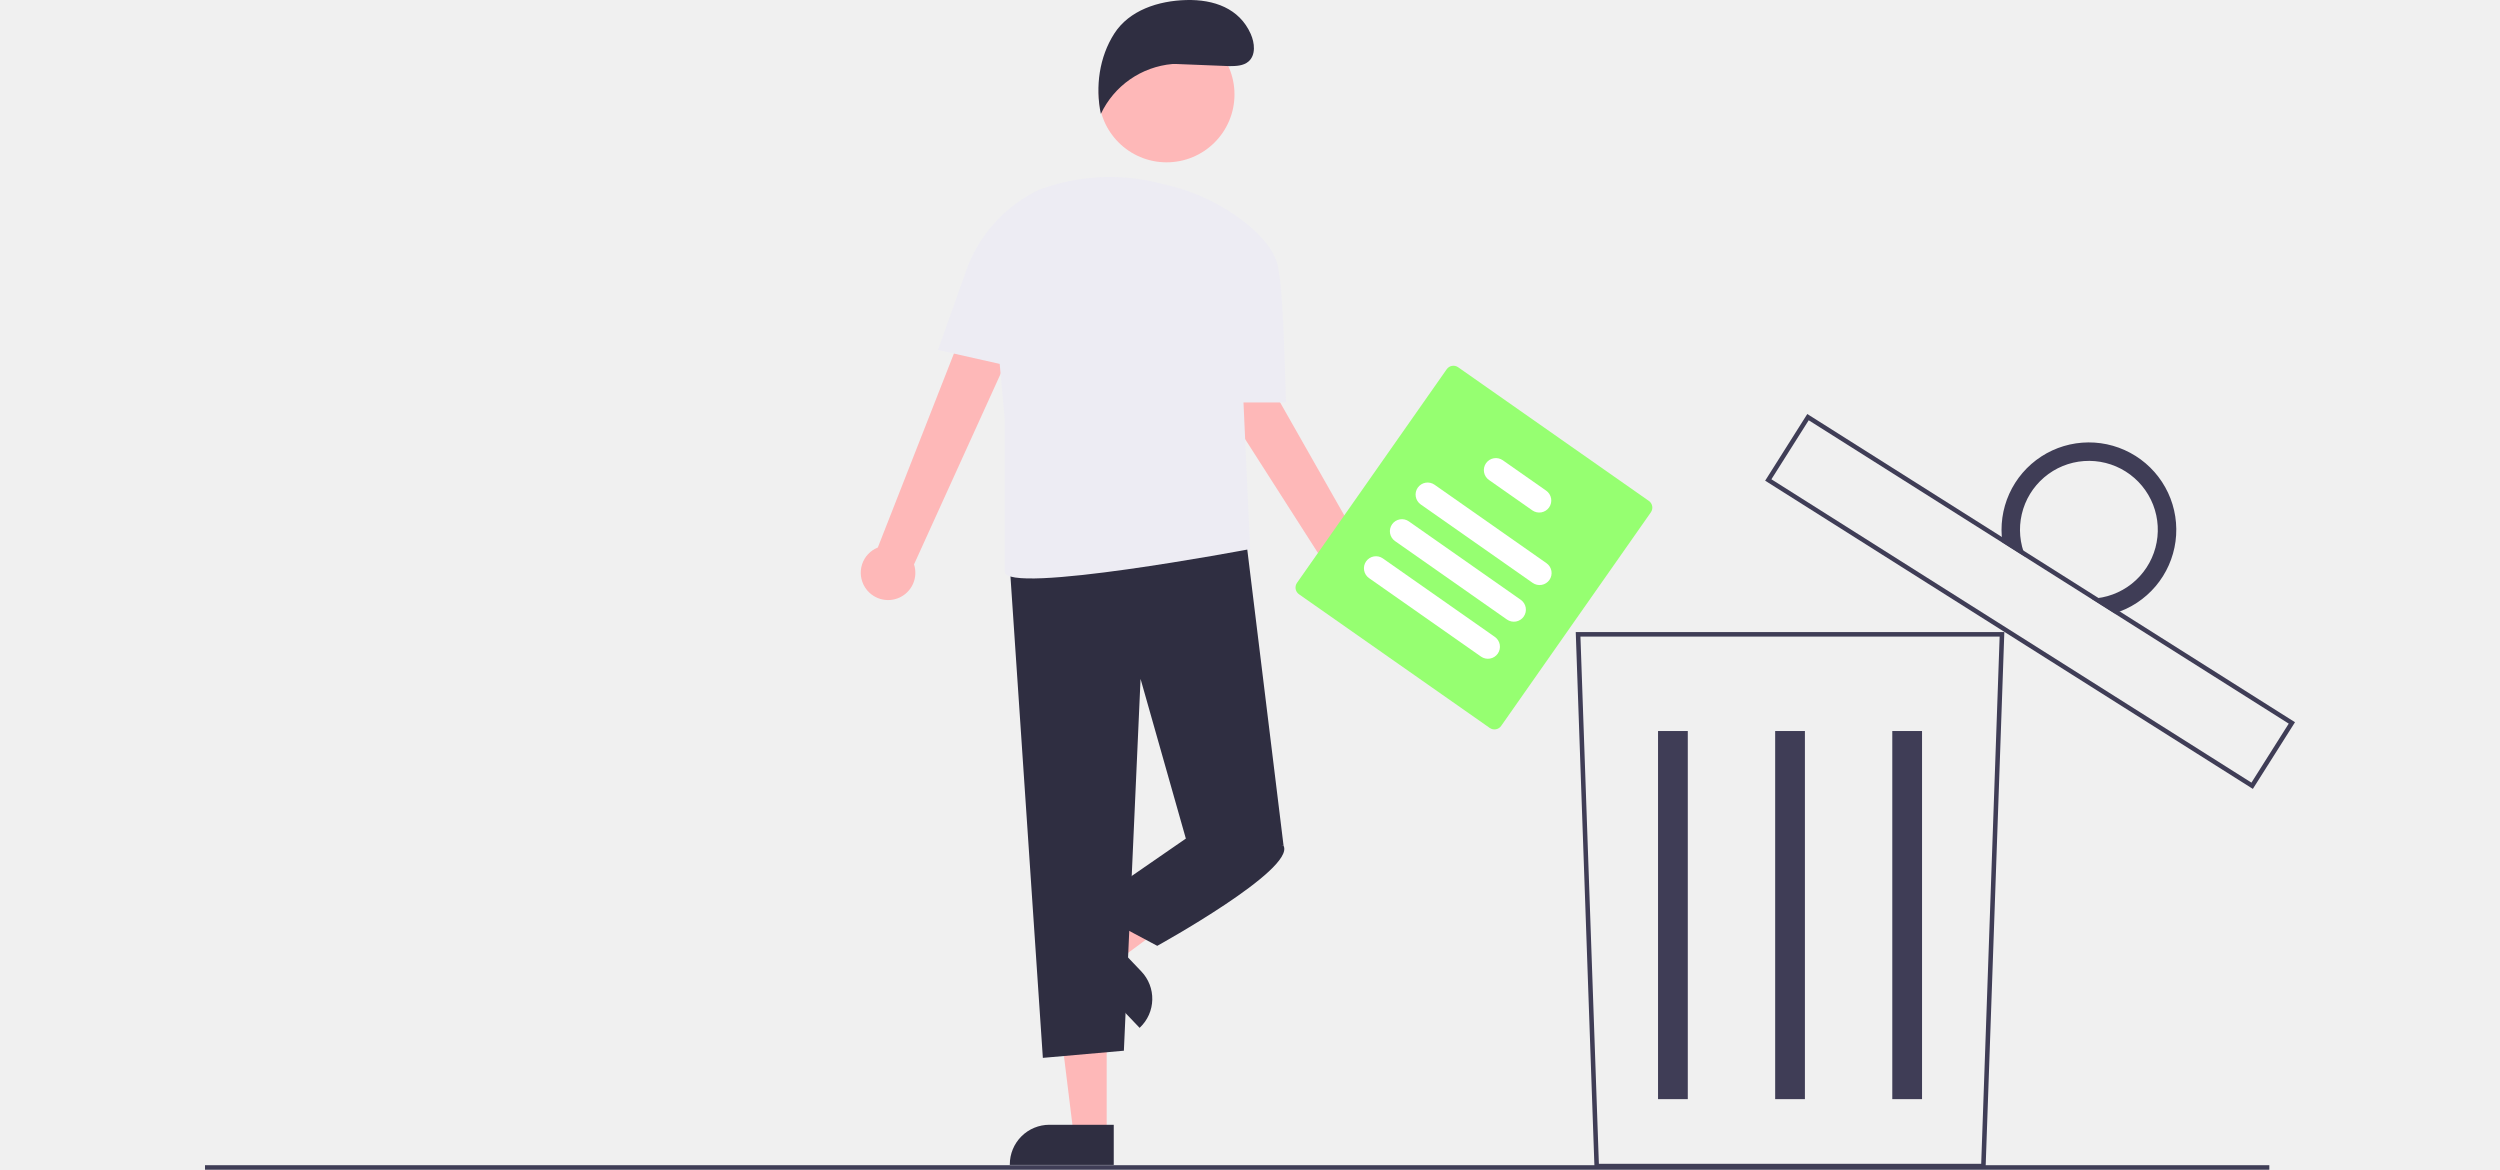
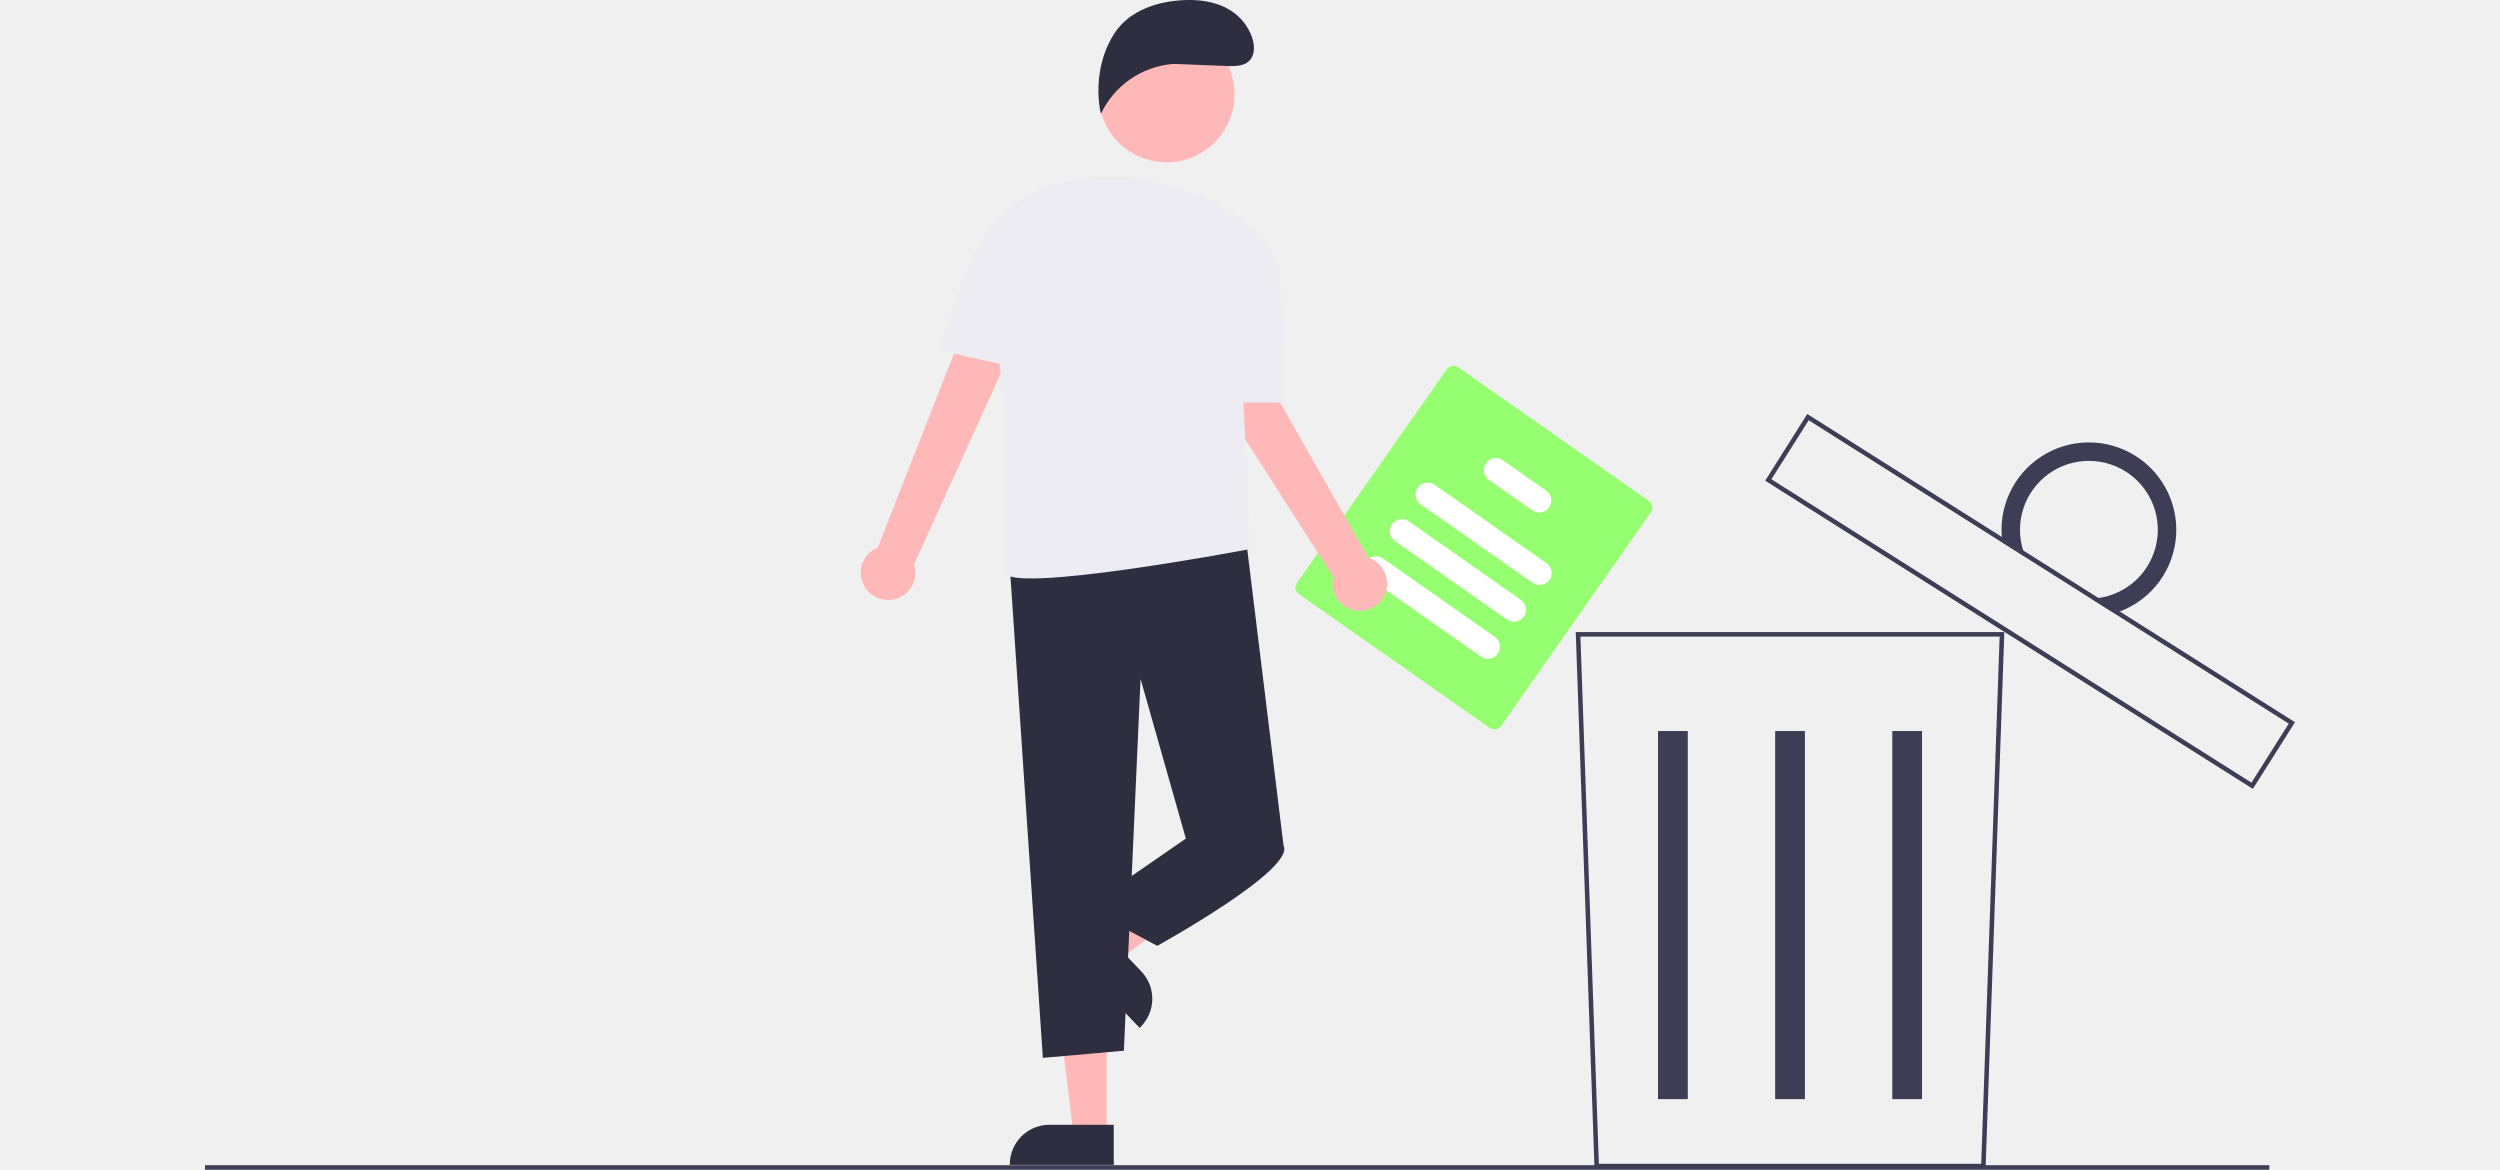
<svg xmlns="http://www.w3.org/2000/svg" width="250" height="117" viewBox="0 0 209 117" fill="none">
  <style>
    #objectThrown {
-   animation: throw 2s ease infinite alternate;
+   animation: throw 5s ease infinite;
+ 
}

#Arm {
-   animation: throwFromHand 2s ease infinite alternate;
+   animation: throwFromHand 5s ease infinite;
  transform-origin: center;
  transform-box: fill-box;
}

#GarbageTop {
-   animation: lift 2s ease infinite alternate;
+   animation: lift 5s ease infinite;
  transform-origin: center;
  transform-box: fill-box;
}

+ 
@keyframes throw {
  0% {
    transform: translate(0, 0);
+     opacity: 1;
  }
-   50% {
+   20% {
    transform: translate(10px, -10px);
  }
-   100% {
+   40% {
    transform: translate(30px, 0);
+   }
+   60%{
+     transform: translate(30px, 20px);
+   }
+   100%{
+     opacity: 0;
+     transform: translate(30px, 20px);
  }
}



@keyframes lift {
  0% {
-     transform: translate(0, 0);
+     transform: translate(0, 0) rotatez(30deg);
  }
-   50% {
-     transform: rotateZ(30deg);
+   40%{
+     transform: translate(10px, -10px);
  }
-   100% {
-     transform: translate(10px, -10px);
+   60% {
+     transform: rotateZ(-30deg);
+   }
+   80%{
+     transform: translate(-23px, 0) rotateZ(-30deg);
+   }
+   100%{
+     transform: translate(0, 0) rotateZ(30deg);
  }
}


@keyframes throwFromHand {
  0% {
    transform: rotateZ(0deg);
  }
  50% {
    transform: rotateZ(-30deg);
  }
  100% {
    transform: rotateZ(0deg);
  }
}


</style>
  <g id="deleteSVG" clip-path="url(#clip0)">
+     <g id="objectThrown">
+       <path id="Path 81" d="M128.475 72.795L109.398 59.425C109.221 59.301 109.101 59.111 109.063 58.897C109.026 58.684 109.074 58.464 109.198 58.286L124.171 36.923C124.296 36.745 124.486 36.625 124.699 36.587C124.913 36.55 125.132 36.598 125.31 36.722L144.387 50.092C144.564 50.217 144.684 50.407 144.722 50.62C144.76 50.834 144.711 51.053 144.587 51.231L129.614 72.594C129.49 72.772 129.3 72.893 129.086 72.93C128.873 72.968 128.653 72.919 128.475 72.795Z" fill="#96FF71" />
+       <path id="Path 82" d="M132.765 58.288L121.571 50.443C121.442 50.352 121.332 50.237 121.247 50.103C121.162 49.97 121.104 49.821 121.077 49.666C121.049 49.51 121.053 49.35 121.087 49.196C121.121 49.042 121.186 48.896 121.276 48.766C121.367 48.637 121.483 48.526 121.616 48.441C121.749 48.357 121.898 48.299 122.054 48.272C122.209 48.244 122.369 48.248 122.523 48.282C122.678 48.316 122.824 48.381 122.953 48.471L134.147 56.317C134.408 56.5 134.586 56.779 134.642 57.094C134.697 57.408 134.625 57.732 134.442 57.993C134.259 58.255 133.979 58.433 133.665 58.488C133.35 58.543 133.027 58.471 132.765 58.288Z" fill="white" />
+       <path id="Path 83" d="M130.196 61.954L119.002 54.108C118.873 54.018 118.762 53.902 118.677 53.769C118.592 53.636 118.534 53.487 118.507 53.331C118.479 53.175 118.483 53.016 118.517 52.861C118.551 52.707 118.616 52.561 118.707 52.431C118.797 52.302 118.913 52.191 119.046 52.106C119.18 52.021 119.329 51.964 119.484 51.936C119.64 51.909 119.8 51.913 119.954 51.947C120.109 51.981 120.255 52.046 120.384 52.137L131.578 59.982C131.839 60.165 132.017 60.445 132.072 60.759C132.127 61.074 132.055 61.397 131.872 61.658C131.689 61.919 131.41 62.097 131.095 62.153C130.781 62.208 130.458 62.136 130.196 61.954Z" fill="white" />
+       <path id="Path 84" d="M127.6 65.659L116.406 57.813C116.276 57.723 116.166 57.607 116.081 57.474C115.996 57.34 115.938 57.192 115.911 57.036C115.884 56.88 115.887 56.721 115.921 56.566C115.956 56.412 116.02 56.266 116.111 56.137C116.202 56.007 116.317 55.897 116.45 55.812C116.584 55.727 116.732 55.669 116.888 55.642C117.044 55.615 117.203 55.618 117.358 55.652C117.512 55.687 117.658 55.751 117.787 55.842L128.981 63.687C129.243 63.87 129.421 64.15 129.476 64.464C129.531 64.779 129.459 65.102 129.276 65.364C129.093 65.625 128.813 65.803 128.499 65.858C128.185 65.914 127.861 65.842 127.6 65.659V65.659Z" fill="white" />
+       <path id="Path 85" d="M132.734 51.037L128.398 47.998C128.268 47.907 128.158 47.792 128.073 47.659C127.988 47.525 127.93 47.377 127.903 47.221C127.875 47.065 127.879 46.905 127.913 46.751C127.947 46.596 128.012 46.45 128.102 46.321C128.193 46.191 128.309 46.081 128.442 45.996C128.575 45.911 128.724 45.853 128.88 45.826C129.036 45.799 129.196 45.802 129.35 45.837C129.504 45.871 129.65 45.936 129.78 46.026L134.116 49.065C134.377 49.248 134.555 49.528 134.61 49.843C134.666 50.157 134.594 50.48 134.41 50.742C134.227 51.003 133.948 51.181 133.633 51.237C133.319 51.292 132.995 51.22 132.734 51.037Z" fill="white" />
+     </g>
    <g id="Garbage">
      <path id="Path 8" d="M178.059 116.835H138.949L138.942 116.616L137.074 63.206H179.934L178.059 116.835ZM139.388 116.381H177.62L179.464 63.661H137.544L139.388 116.381Z" fill="#3F3D56" />
      <g id="Group 1">
        <path id="Rectangle 17" d="M148.279 73.102H145.304V109.914H148.279V73.102Z" fill="#3F3D56" />
        <path id="Rectangle 18" d="M159.991 73.102H157.017V109.914H159.991V73.102Z" fill="#3F3D56" />
        <path id="Rectangle 19" d="M171.704 73.102H168.729V109.914H171.704V73.102Z" fill="#3F3D56" />
      </g>
      <g id="GarbageTop">
        <path id="Vector" d="M204.786 78.89L204.594 78.769L156.015 48.069L160.229 41.401L160.421 41.522L209 72.222L204.786 78.89ZM156.641 47.928L204.645 78.263L208.373 72.363L160.37 42.027L156.641 47.928Z" fill="#3F3D56" />
        <path id="Path 10" d="M193.057 45.594C191.645 44.701 190.006 44.231 188.335 44.241C186.664 44.251 185.031 44.74 183.629 45.65C182.228 46.56 181.117 47.853 180.428 49.376C179.74 50.898 179.503 52.587 179.745 54.24L182.061 55.704C181.479 54.352 181.345 52.85 181.678 51.416C182.012 49.983 182.796 48.694 183.915 47.738C185.034 46.782 186.43 46.21 187.897 46.105C189.365 46 190.828 46.367 192.072 47.154C193.316 47.94 194.276 49.104 194.811 50.475C195.345 51.846 195.427 53.353 195.043 54.774C194.66 56.194 193.832 57.455 192.68 58.371C191.528 59.288 190.113 59.811 188.642 59.865L190.959 61.329C192.556 60.838 193.98 59.9 195.06 58.625C196.14 57.35 196.832 55.791 197.053 54.135C197.274 52.478 197.015 50.793 196.307 49.28C195.599 47.766 194.472 46.487 193.059 45.594H193.057Z" fill="#3F3D56" />
      </g>
    </g>
    <path id="Rectangle 21" d="M206.433 116.521H0V116.976H206.433V116.521Z" fill="#3F3D56" />
    <g id="Man">
      <path id="Path 111" d="M90.167 113.422H86.859L85.285 100.665H90.168L90.167 113.422Z" fill="#FEB8B8" />
      <path id="Path 112" d="M80.481 116.493H90.875V112.477H84.441C83.391 112.477 82.383 112.894 81.641 113.637C80.898 114.38 80.481 115.387 80.481 116.437V116.493Z" fill="#2F2E41" />
      <path id="Path 113" d="M89.004 93.654L91.286 96.049L101.608 88.39L98.241 84.855L89.004 93.654Z" fill="#FEB8B8" />
      <path id="Path 114" d="M93.636 97.146L89.196 92.488L86.289 95.259L93.461 102.785L93.501 102.746C93.878 102.387 94.18 101.958 94.391 101.482C94.601 101.007 94.716 100.494 94.728 99.974C94.741 99.454 94.651 98.937 94.463 98.451C94.276 97.966 93.995 97.523 93.636 97.146V97.146Z" fill="#2F2E41" />
      <path id="Path 115" d="M65.983 58.704C65.774 58.367 65.641 57.989 65.594 57.595C65.546 57.202 65.586 56.802 65.71 56.426C65.834 56.049 66.038 55.704 66.31 55.415C66.581 55.126 66.913 54.9 67.281 54.753L80.266 21.658L85.328 24.689L70.903 56.437C71.109 57.072 71.075 57.761 70.807 58.373C70.54 58.985 70.057 59.477 69.45 59.756C68.844 60.036 68.156 60.083 67.517 59.889C66.878 59.695 66.332 59.274 65.983 58.704Z" fill="#FEB8B8" />
      <g id="Arm">
        <path id="Hand" d="M115.271 61.076C114.875 61.048 114.491 60.933 114.144 60.74C113.798 60.547 113.498 60.281 113.265 59.959C113.033 59.638 112.874 59.269 112.8 58.879C112.725 58.49 112.737 58.089 112.835 57.704L93.678 27.757L99.104 25.44L116.326 55.763C116.962 55.969 117.5 56.401 117.839 56.977C118.177 57.553 118.292 58.234 118.162 58.89C118.032 59.545 117.666 60.13 117.133 60.533C116.6 60.937 115.937 61.13 115.271 61.077V61.076Z" fill="#FEB8B8" />
      </g>
      <path id="Path 117" d="M80.394 55.391L83.785 105.787L91.888 105.072L93.556 67.891L98.085 83.859L107.857 84.574L103.989 53.007L80.394 55.391Z" fill="#2F2E41" />
      <path id="Path 118" d="M99.515 81.476L98.084 83.859L88.075 90.771L95.225 94.584C95.225 94.584 109.049 86.957 107.857 84.574L99.515 81.476Z" fill="#2F2E41" />
      <path id="Path 119" d="M73.298 35.001L76.119 27.052C76.747 25.284 77.719 23.657 78.979 22.267C80.239 20.876 81.763 19.75 83.462 18.952C87.279 17.546 91.432 17.318 95.381 18.3L96.407 18.554C99.144 19.218 101.709 20.456 103.93 22.188C105.669 23.558 107.232 25.293 107.372 27.16C107.372 27.164 107.373 27.168 107.375 27.171C107.856 29.281 108.095 40.245 108.095 40.245H103.848L104.52 55.021L104.465 54.914C104.465 54.914 79.972 59.55 79.972 57.166V41.912L79.469 36.389L73.298 35.001Z" fill="#EDECF3" />
      <path id="Ellipse 12" d="M96.161 16.233C99.91 16.233 102.949 13.194 102.949 9.446C102.949 5.697 99.91 2.658 96.161 2.658C92.412 2.658 89.373 5.697 89.373 9.446C89.373 13.194 92.412 16.233 96.161 16.233Z" fill="#FEB8B8" />
      <path id="Path 120" d="M97.178 6.402L102.448 6.613C103.111 6.611 103.835 6.587 104.34 6.159C105.101 5.512 104.974 4.291 104.566 3.379C103.431 0.839 100.898 -0.07 98.117 0.004C95.335 0.079 92.421 1.022 90.923 3.365C89.426 5.709 89.021 8.668 89.585 11.392C90.237 10.007 91.241 8.818 92.497 7.942C93.752 7.067 95.216 6.536 96.74 6.402L97.178 6.402Z" fill="#2F2E41" />
    </g>
-     <g id="objectThrown">
-       <path id="Path 81" d="M128.475 72.795L109.398 59.425C109.221 59.301 109.101 59.111 109.063 58.897C109.026 58.684 109.074 58.464 109.198 58.286L124.171 36.923C124.296 36.745 124.486 36.625 124.699 36.587C124.913 36.55 125.132 36.598 125.31 36.722L144.387 50.092C144.564 50.217 144.684 50.407 144.722 50.62C144.76 50.834 144.711 51.053 144.587 51.231L129.614 72.594C129.49 72.772 129.3 72.893 129.086 72.93C128.873 72.968 128.653 72.919 128.475 72.795Z" fill="#96FF71" />
-       <path id="Path 82" d="M132.765 58.288L121.571 50.443C121.442 50.352 121.332 50.237 121.247 50.103C121.162 49.97 121.104 49.821 121.077 49.666C121.049 49.51 121.053 49.35 121.087 49.196C121.121 49.042 121.186 48.896 121.276 48.766C121.367 48.637 121.483 48.526 121.616 48.441C121.749 48.357 121.898 48.299 122.054 48.272C122.209 48.244 122.369 48.248 122.523 48.282C122.678 48.316 122.824 48.381 122.953 48.471L134.147 56.317C134.408 56.5 134.586 56.779 134.642 57.094C134.697 57.408 134.625 57.732 134.442 57.993C134.259 58.255 133.979 58.433 133.665 58.488C133.35 58.543 133.027 58.471 132.765 58.288Z" fill="white" />
-       <path id="Path 83" d="M130.196 61.954L119.002 54.108C118.873 54.018 118.762 53.902 118.677 53.769C118.592 53.636 118.534 53.487 118.507 53.331C118.479 53.175 118.483 53.016 118.517 52.861C118.551 52.707 118.616 52.561 118.707 52.431C118.797 52.302 118.913 52.191 119.046 52.106C119.18 52.021 119.329 51.964 119.484 51.936C119.64 51.909 119.8 51.913 119.954 51.947C120.109 51.981 120.255 52.046 120.384 52.137L131.578 59.982C131.839 60.165 132.017 60.445 132.072 60.759C132.127 61.074 132.055 61.397 131.872 61.658C131.689 61.919 131.41 62.097 131.095 62.153C130.781 62.208 130.458 62.136 130.196 61.954Z" fill="white" />
-       <path id="Path 84" d="M127.6 65.659L116.406 57.813C116.276 57.723 116.166 57.607 116.081 57.474C115.996 57.34 115.938 57.192 115.911 57.036C115.884 56.88 115.887 56.721 115.921 56.566C115.956 56.412 116.02 56.266 116.111 56.137C116.202 56.007 116.317 55.897 116.45 55.812C116.584 55.727 116.732 55.669 116.888 55.642C117.044 55.615 117.203 55.618 117.358 55.652C117.512 55.687 117.658 55.751 117.787 55.842L128.981 63.687C129.243 63.87 129.421 64.15 129.476 64.464C129.531 64.779 129.459 65.102 129.276 65.364C129.093 65.625 128.813 65.803 128.499 65.858C128.185 65.914 127.861 65.842 127.6 65.659V65.659Z" fill="white" />
-       <path id="Path 85" d="M132.734 51.037L128.398 47.998C128.268 47.907 128.158 47.792 128.073 47.659C127.988 47.525 127.93 47.377 127.903 47.221C127.875 47.065 127.879 46.905 127.913 46.751C127.947 46.596 128.012 46.45 128.102 46.321C128.193 46.191 128.309 46.081 128.442 45.996C128.575 45.911 128.724 45.853 128.88 45.826C129.036 45.799 129.196 45.802 129.35 45.837C129.504 45.871 129.65 45.936 129.78 46.026L134.116 49.065C134.377 49.248 134.555 49.528 134.61 49.843C134.666 50.157 134.594 50.48 134.41 50.742C134.227 51.003 133.948 51.181 133.633 51.237C133.319 51.292 132.995 51.22 132.734 51.037Z" fill="white" />
-     </g>
  </g>
  <defs>
    <clipPath id="clip0">
      <rect width="250" height="116.976" fill="white" />
    </clipPath>
  </defs>
</svg>
